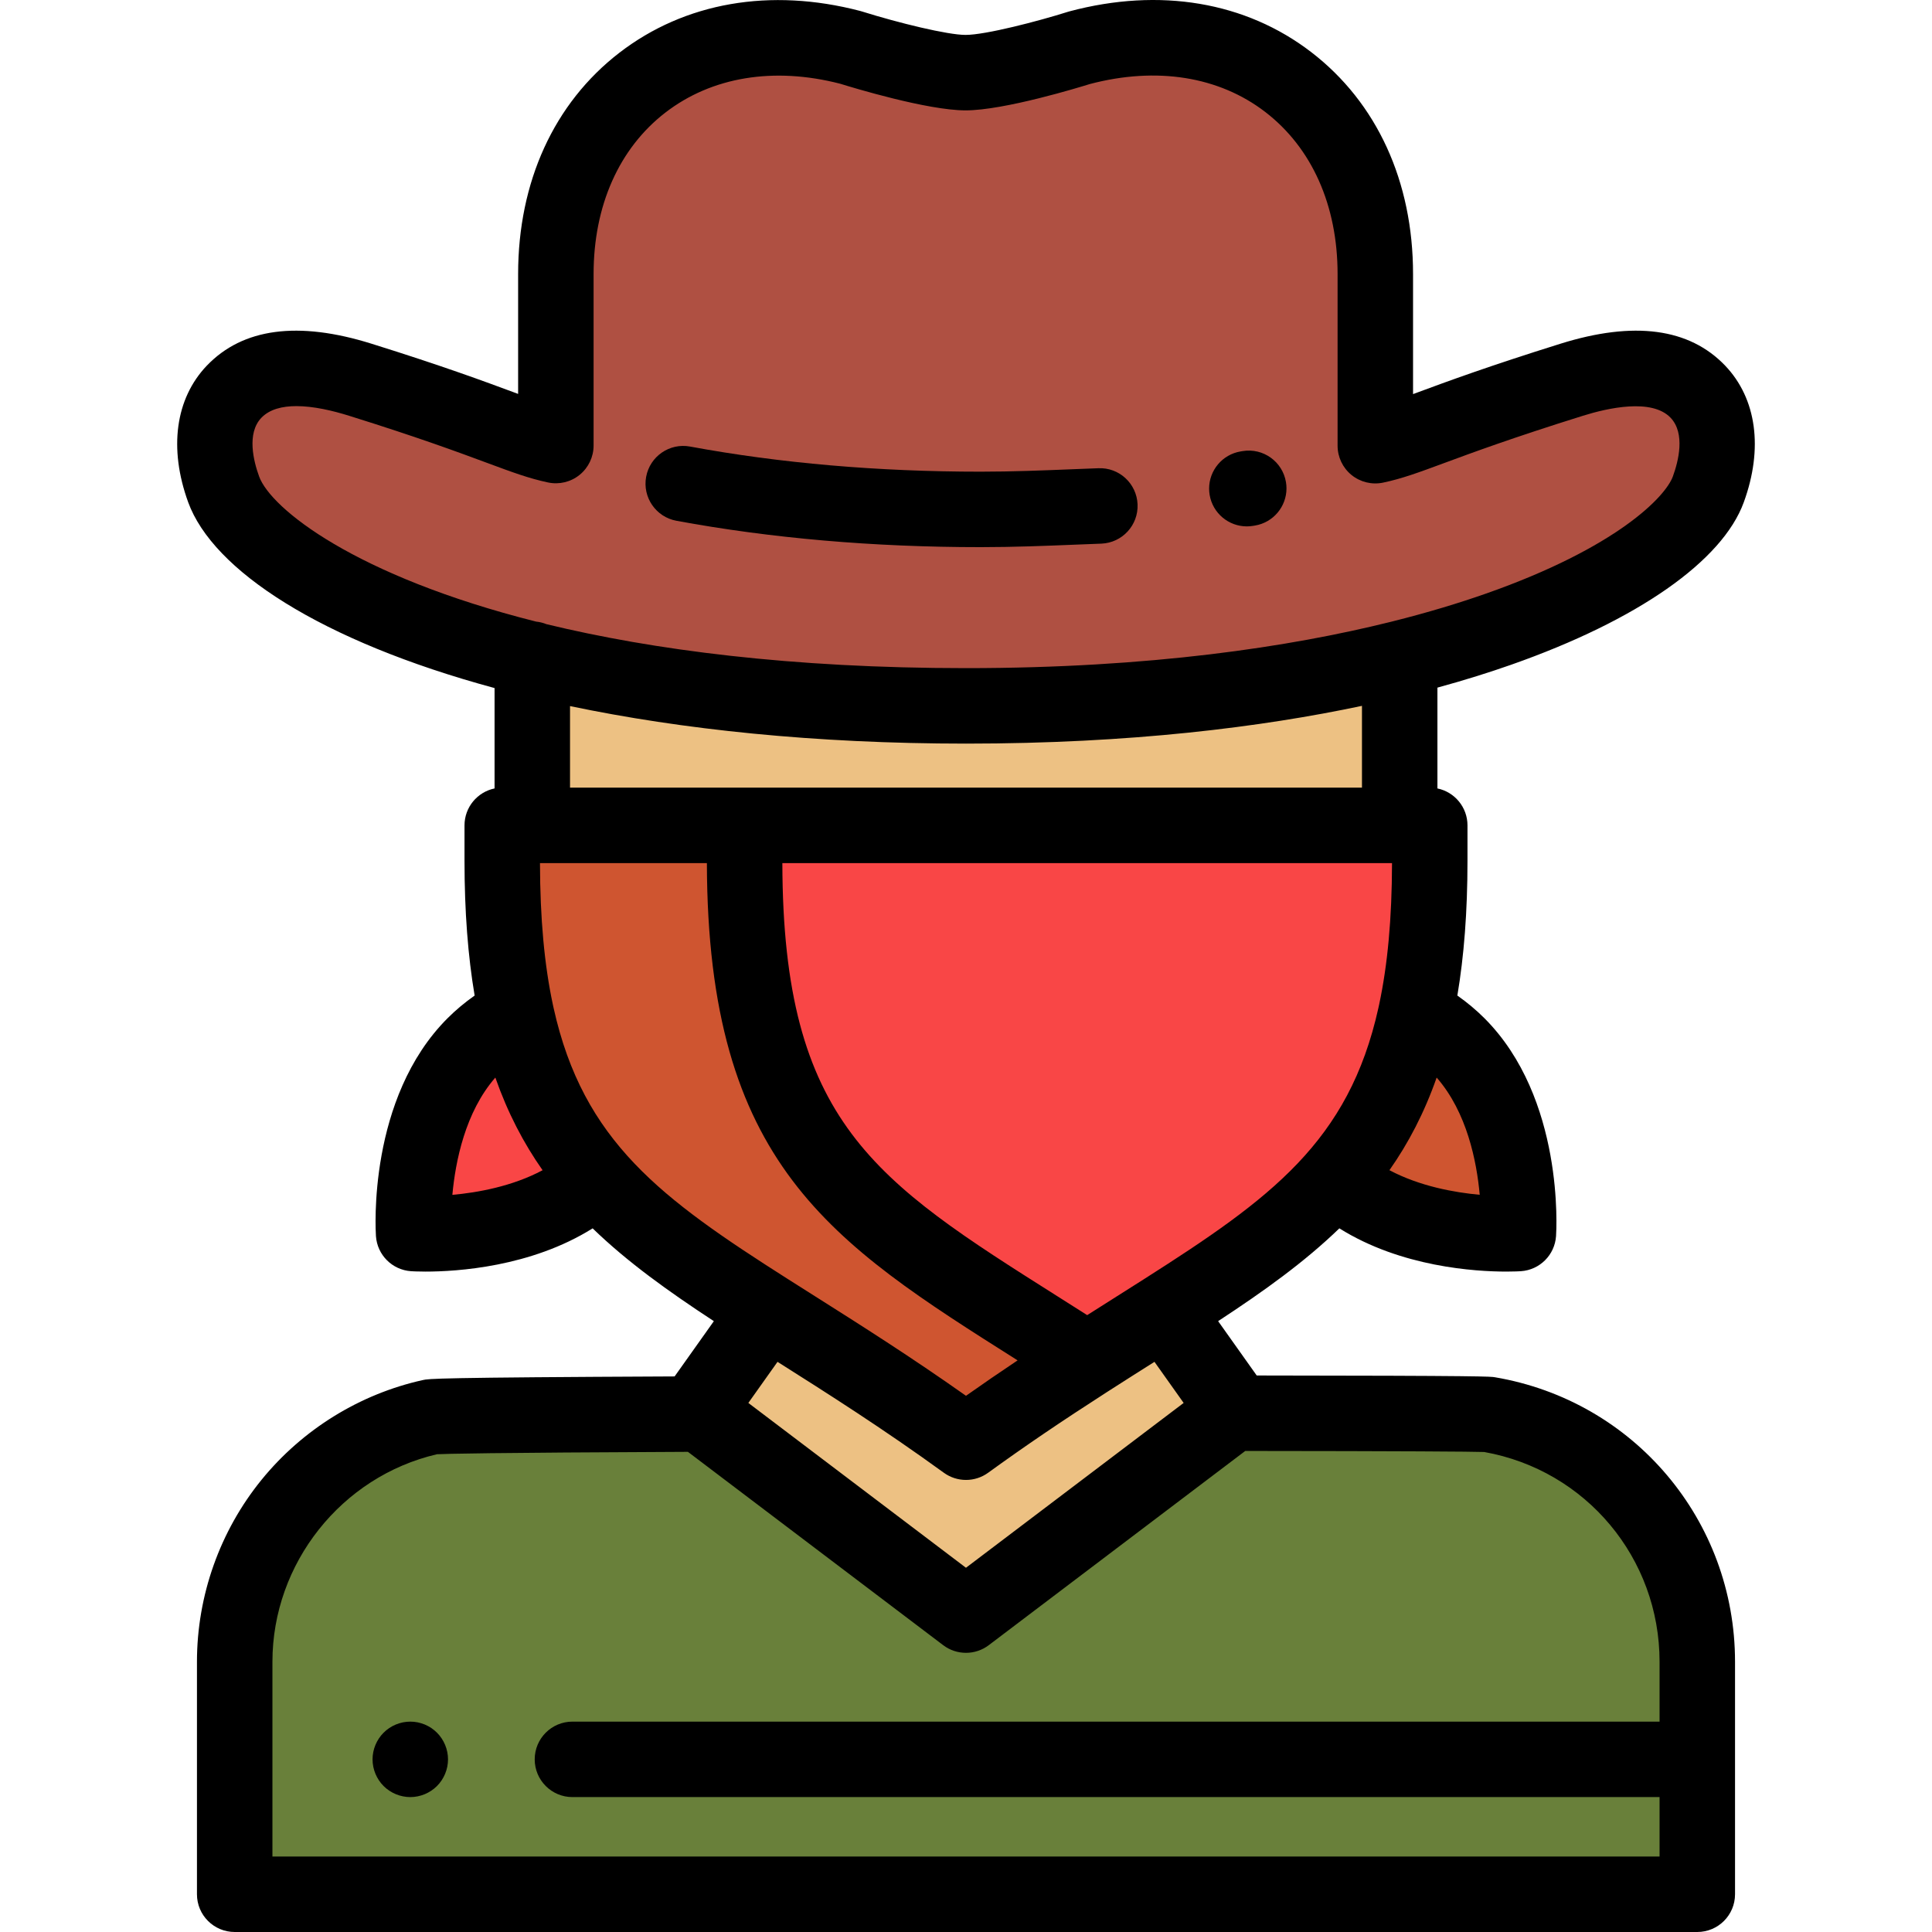
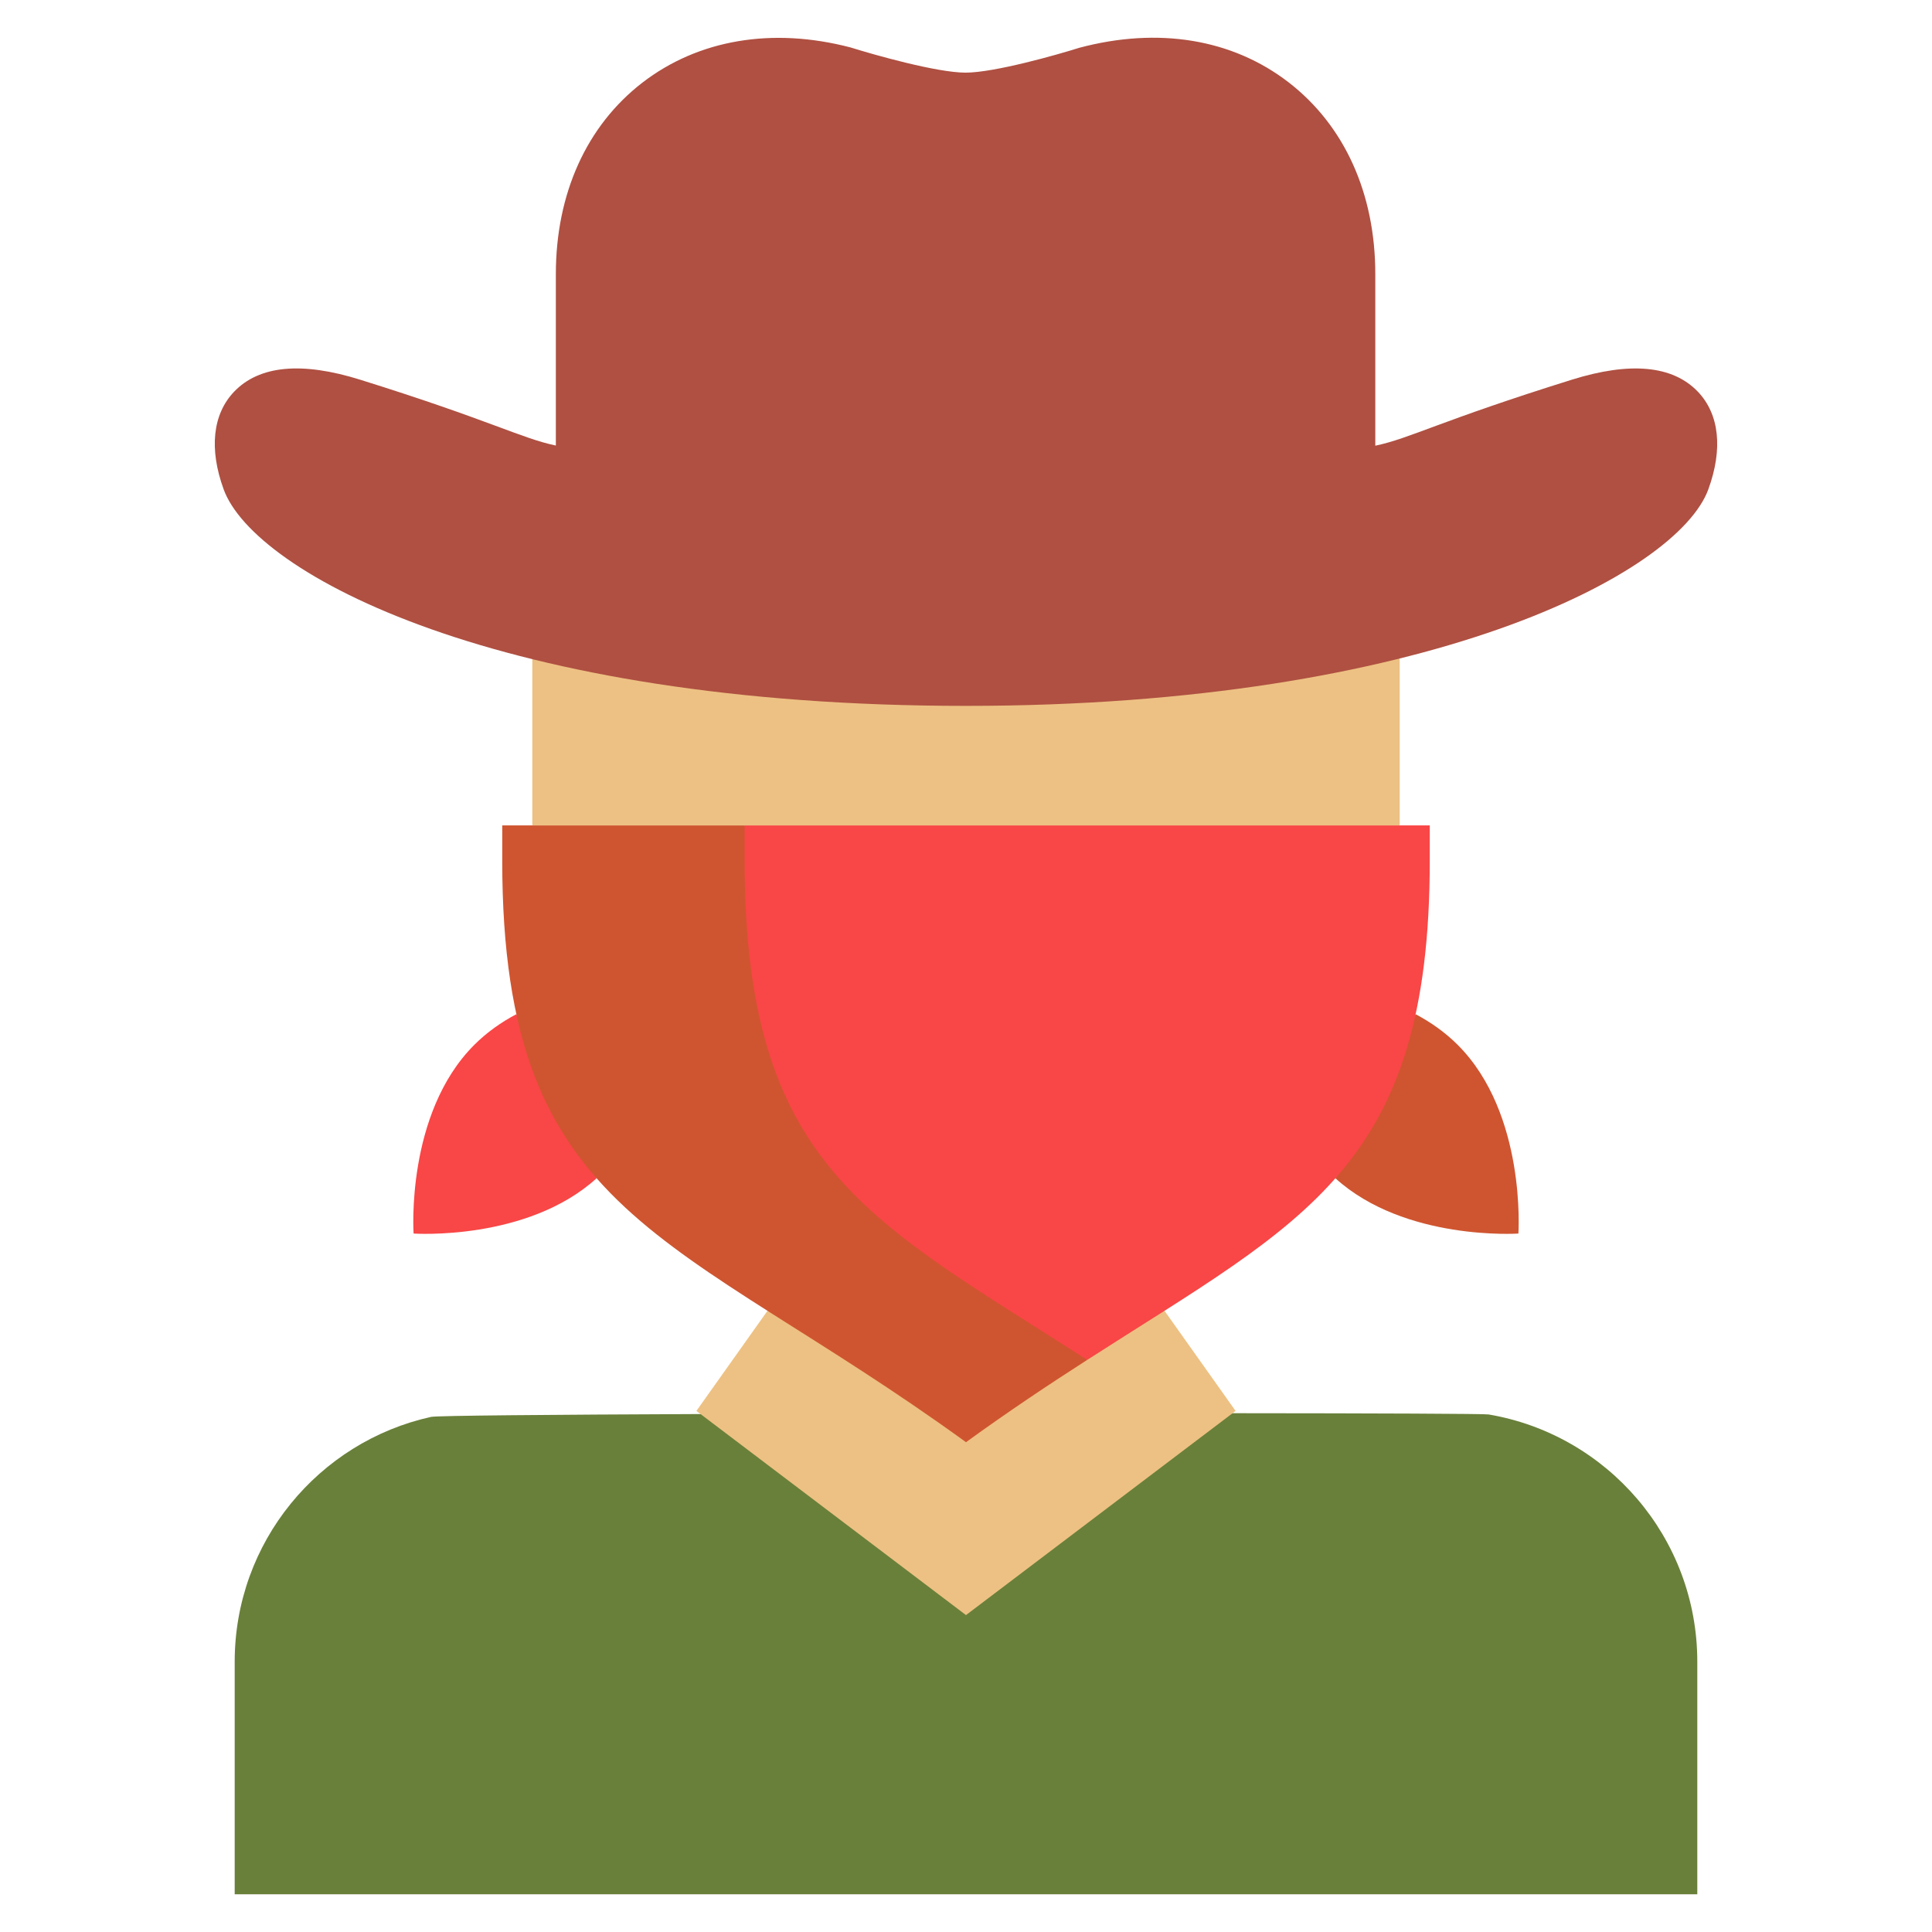
<svg xmlns="http://www.w3.org/2000/svg" version="1.1" id="Capa_1" x="0px" y="0px" viewBox="0 0 512 512" style="enable-background:new 0 0 512 512;" xml:space="preserve">
  <path style="fill:#F94646;" d="M136.843,268.77c-3.989,2.116-7.803,4.781-11.16,8.138c-18.246,18.246-16.077,49.996-16.077,49.996  s30.068,2.054,48.498-14.651" />
  <path style="fill:#CF5530;" d="M353.895,312.254c18.43,16.705,48.498,14.651,48.498,14.651s2.169-31.751-16.077-49.996  c-3.357-3.357-7.171-6.023-11.16-8.138" />
  <path style="fill:#69803A;" d="M185.645,374.737c-39.875,0.164-69.896,0.416-71.413,0.754  c-29.771,6.583-52.036,33.135-52.036,64.889V502h387.605v-61.62c0-32.901-23.913-60.222-55.31-65.535  c-1.157-0.195-29.542-0.305-67.843-0.332" />
  <polyline style="fill:#EDC183;" points="203.391,347.377 184.552,373.91 255.994,428.017 327.447,373.91 308.609,347.377 " />
-   <path d="M108.729,476.25c-0.649,0-1.31-0.07-1.949-0.2c-0.641-0.13-1.271-0.32-1.87-0.57c-0.61-0.25-1.19-0.56-1.73-0.92  c-0.55-0.359-1.06-0.779-1.52-1.24c-1.86-1.859-2.931-4.439-2.931-7.069c0-2.641,1.07-5.21,2.931-7.07  c0.46-0.46,0.97-0.88,1.52-1.25c0.54-0.36,1.12-0.67,1.73-0.92c0.6-0.24,1.229-0.44,1.87-0.57c1.289-0.25,2.609-0.26,3.909,0  c0.63,0.13,1.261,0.33,1.87,0.57c0.601,0.25,1.181,0.56,1.721,0.92c0.55,0.37,1.06,0.79,1.52,1.25c1.86,1.86,2.93,4.43,2.93,7.07  c0,2.63-1.069,5.21-2.93,7.069c-0.46,0.461-0.97,0.881-1.52,1.24c-0.54,0.36-1.12,0.67-1.721,0.92c-0.609,0.25-1.24,0.44-1.87,0.57  C110.04,476.18,109.38,476.25,108.729,476.25z" />
  <path style="fill:#CF5530;" d="M197.332,218.736h-64.234v9.379c0,95.379,45.697,98.077,122.902,154.083  c11.409-8.276,22.13-15.389,32.117-21.808" />
  <path style="fill:#F94646;" d="M197.332,218.736v9.379c0,81.284,33.189,95.256,90.785,132.275  c57.595-37.02,90.785-50.991,90.785-132.275v-9.379H197.332z" />
  <polyline style="fill:#EDC183;" points="141.064,174.685 141.064,218.736 370.936,218.736 370.936,174.508 " />
  <path style="fill:#AF5042;" d="M452.728,129.674c-8.112,22.296-74.514,57.391-196.731,57.391  c-123.921,0-188.639-35.136-196.731-57.391c-3.897-10.717-2.913-19.906,2.769-25.865c6.666-6.964,17.917-8.04,33.464-3.169  c34.664,10.83,42.464,15.466,51.807,17.435V72.633c0-21.291,8.143-39.31,22.911-50.715c14.84-11.445,34.449-14.768,55.196-9.343  c6.153,1.928,22.881,6.676,30.47,6.676c7.599,0,24.327-4.748,30.131-6.584c20.952-5.579,40.52-2.338,55.381,9.076  c14.881,11.435,23.075,29.506,23.075,50.889v45.483c9.251-1.938,17.051-6.553,52.033-17.476c15.527-4.861,26.798-3.795,33.454,3.169  C455.641,109.768,456.636,118.957,452.728,129.674z" />
-   <path d="M400.467,176.165c33.507-11.777,55.979-27.474,61.656-43.065c5.199-14.263,3.404-27.454-4.936-36.201  c-9.508-9.945-24.199-11.897-43.663-5.805c-19.079,5.958-30.357,10.13-37.82,12.891c-0.422,0.155-0.833,0.308-1.232,0.455V72.633  c0-24.56-9.582-45.448-26.983-58.819c-17.371-13.342-40.112-17.182-64.046-10.81c-0.148,0.039-0.296,0.082-0.442,0.129  c-7.803,2.468-21.816,6.119-27.116,6.119c-4.774,0-17.722-3.162-27.48-6.22c-0.151-0.047-0.305-0.092-0.459-0.132  c-23.811-6.227-46.48-2.284-63.839,11.103c-17.281,13.345-26.799,34.167-26.799,58.63v31.758c-0.416-0.154-0.843-0.313-1.283-0.476  c-7.423-2.754-18.642-6.915-37.534-12.818c-19.465-6.096-34.159-4.146-43.691,5.812c-8.321,8.727-10.118,21.915-4.931,36.183  c6.564,18.052,35.081,36.764,81.195,49.251v26.602c-4.547,0.94-7.965,4.967-7.965,9.792v9.379c0,13.474,0.92,25.27,2.684,35.719  c-2.604,1.828-5.002,3.834-7.171,6.003c-21.218,21.218-19.084,56.268-18.982,57.749c0.341,4.985,4.31,8.954,9.295,9.295  c0.263,0.019,1.644,0.104,3.855,0.104c8.218-0.001,27.901-1.188,44.272-11.46c9.186,8.895,19.996,16.648,32.128,24.592  l-10.401,14.649c-63.664,0.283-65.15,0.614-66.707,0.96c-16.729,3.699-31.923,13.098-42.783,26.464  c-11.022,13.565-17.093,30.679-17.093,48.189V502c0,5.522,4.478,10,10,10h387.605c5.522,0,10-4.478,10-10v-61.62  c0-37.446-26.766-69.154-63.645-75.395c-1.143-0.193-2.433-0.411-63.114-0.467l-10.225-14.402  c12.132-7.944,22.942-15.697,32.128-24.592c16.373,10.273,36.055,11.46,44.272,11.46c2.211,0,3.593-0.086,3.855-0.104  c4.985-0.341,8.954-4.31,9.295-9.295c0.102-1.481,2.235-36.531-18.982-57.749c-2.169-2.169-4.567-4.175-7.171-6.002  c1.764-10.449,2.684-22.245,2.684-35.719v-9.379c0-4.825-3.418-8.852-7.965-9.792v-26.715  C388.328,180.208,394.829,178.147,400.467,176.165z M68.665,126.257c-1.466-4.031-3.336-11.411,0.595-15.533  c2.168-2.264,5.525-3.098,9.293-3.098c4.513,0,9.614,1.195,13.965,2.559c18.401,5.749,28.892,9.641,36.551,12.481  c6.707,2.488,11.138,4.132,16.177,5.194c2.947,0.622,6.021-0.12,8.362-2.019c2.341-1.899,3.7-4.753,3.7-7.767V72.633  c0-18.127,6.756-33.327,19.019-42.796c12.29-9.479,28.74-12.188,46.341-7.644c3.256,1.013,23.125,7.059,33.218,7.059  c10.263,0,30.376-6.184,32.912-6.977c17.714-4.665,34.225-2.037,46.508,7.398c12.36,9.498,19.168,24.755,19.168,42.959v45.483  c0,3.012,1.357,5.863,3.695,7.763c2.339,1.898,5.405,2.642,8.355,2.024c4.995-1.046,9.421-2.684,16.12-5.161  c7.27-2.689,18.257-6.754,36.85-12.56c6.532-2.044,18.238-4.694,23.229,0.526c3.95,4.144,2.078,11.515,0.61,15.539  c0,0.003-0.001,0.005-0.002,0.007c-1.969,5.411-14.848,18.863-49.495,31.042c-6.937,2.438-15.268,5.002-25.066,7.447  c-0.173,0.038-0.344,0.081-0.513,0.127c-26.409,6.544-63.37,12.194-112.26,12.194c-46.417,0-83.062-4.834-111.184-11.653  c-0.86-0.348-1.78-0.581-2.74-0.677C94.033,152.629,71.762,134.775,68.665,126.257z M131.271,285.568  c3.275,9.336,7.48,17.379,12.521,24.555c-8.043,4.285-17.202,5.924-23.91,6.527C120.688,307.812,123.282,294.711,131.271,285.568z   M146.708,267.116c-0.052-0.313-0.12-0.625-0.203-0.935c-2.238-10.49-3.374-22.749-3.405-37.444h44.233  c0.168,79.823,32.822,100.469,82.185,131.678c0.051,0.032,0.103,0.065,0.154,0.098c-4.809,3.213-9.3,6.297-13.673,9.388  c-14.604-10.315-28.023-18.801-40.028-26.391c-2.457-1.554-4.853-3.068-7.186-4.552c-0.022-0.014-0.043-0.028-0.065-0.041  C175.264,317.631,154.569,302.544,146.708,267.116z M305.946,360.901l7.733,10.891l-57.686,43.681l-57.674-43.68l7.733-10.892  c13.155,8.318,28.013,17.74,44.075,29.392c1.752,1.271,3.812,1.905,5.872,1.905c2.061,0,4.121-0.636,5.872-1.905  c9.577-6.947,19.326-13.568,31.605-21.461c0.016-0.01,0.031-0.02,0.047-0.03C297.801,366.054,301.943,363.432,305.946,360.901z   M439.802,440.38v15.868h-288.1c-5.522,0-10,4.478-10,10s4.478,10,10,10h288.1V492H72.197v-51.62  c0-26.073,18.296-49.1,43.607-54.991c2.223-0.117,13.172-0.408,66.5-0.637l67.652,51.237c1.785,1.353,3.911,2.028,6.037,2.028  c2.126,0,4.252-0.676,6.037-2.027l67.975-51.473c41.956,0.034,60.09,0.162,63.314,0.276  C420.285,389.598,439.802,412.895,439.802,440.38z M392.964,384.73c-0.053-0.009-0.098-0.017-0.135-0.023L392.964,384.73z   M303.284,338.913c-0.024,0.015-0.048,0.031-0.073,0.046c-2.332,1.484-4.726,2.997-7.182,4.55c-2.58,1.631-5.218,3.299-7.912,5.014  c-2.694-1.715-5.332-3.382-7.912-5.014c-48.374-30.584-72.728-45.98-72.872-114.772H368.9c-0.031,14.697-1.167,26.956-3.406,37.448  c-0.083,0.308-0.15,0.617-0.202,0.927C357.433,302.542,336.739,317.629,303.284,338.913z M392.139,316.631  c-6.715-0.612-15.892-2.256-23.925-6.517c5.038-7.174,9.241-15.214,12.514-24.547C388.762,294.746,391.347,307.809,392.139,316.631z   M360.936,208.736H151.063V187.12c29.533,6.181,64.795,9.946,104.935,9.946c43.679,0,78.4-4.393,104.938-10.008V208.736z" />
-   <path d="M330.418,139.498c-4.802,0-9.039-3.469-9.853-8.361c-0.092-0.557-0.137-1.109-0.137-1.655  c0.001-4.801,3.47-9.036,8.361-9.85l0.502-0.083c5.451-0.909,10.599,2.776,11.504,8.225c0.093,0.556,0.138,1.108,0.138,1.654  c-0.002,4.801-3.47,9.037-8.362,9.85l-0.501,0.084C331.515,139.453,330.963,139.498,330.418,139.498z" />
-   <path d="M259.883,144.999c-28.421,0-55.55-2.352-80.633-6.99c-5.431-1.004-9.02-6.221-8.015-11.651  c1.004-5.431,6.217-9.026,11.651-8.015c23.887,4.417,49.792,6.656,76.996,6.656c8.384,0,16.589-0.332,24.524-0.652l4.271-0.168  c0.961-0.036,1.829-0.068,2.378-0.092c5.536-0.249,10.18,4.054,10.412,9.57c0.232,5.519-4.053,10.18-9.57,10.412  c-0.569,0.023-1.469,0.058-2.464,0.096l-4.22,0.165C277.081,144.659,268.671,144.999,259.883,144.999z" />
-   <g>
- </g>
-   <g>
- </g>
-   <g>
- </g>
-   <g>
- </g>
-   <g>
- </g>
-   <g>
- </g>
-   <g>
- </g>
-   <g>
- </g>
-   <g>
- </g>
-   <g>
- </g>
-   <g>
- </g>
-   <g>
- </g>
-   <g>
- </g>
-   <g>
- </g>
-   <g>
- </g>
</svg>
